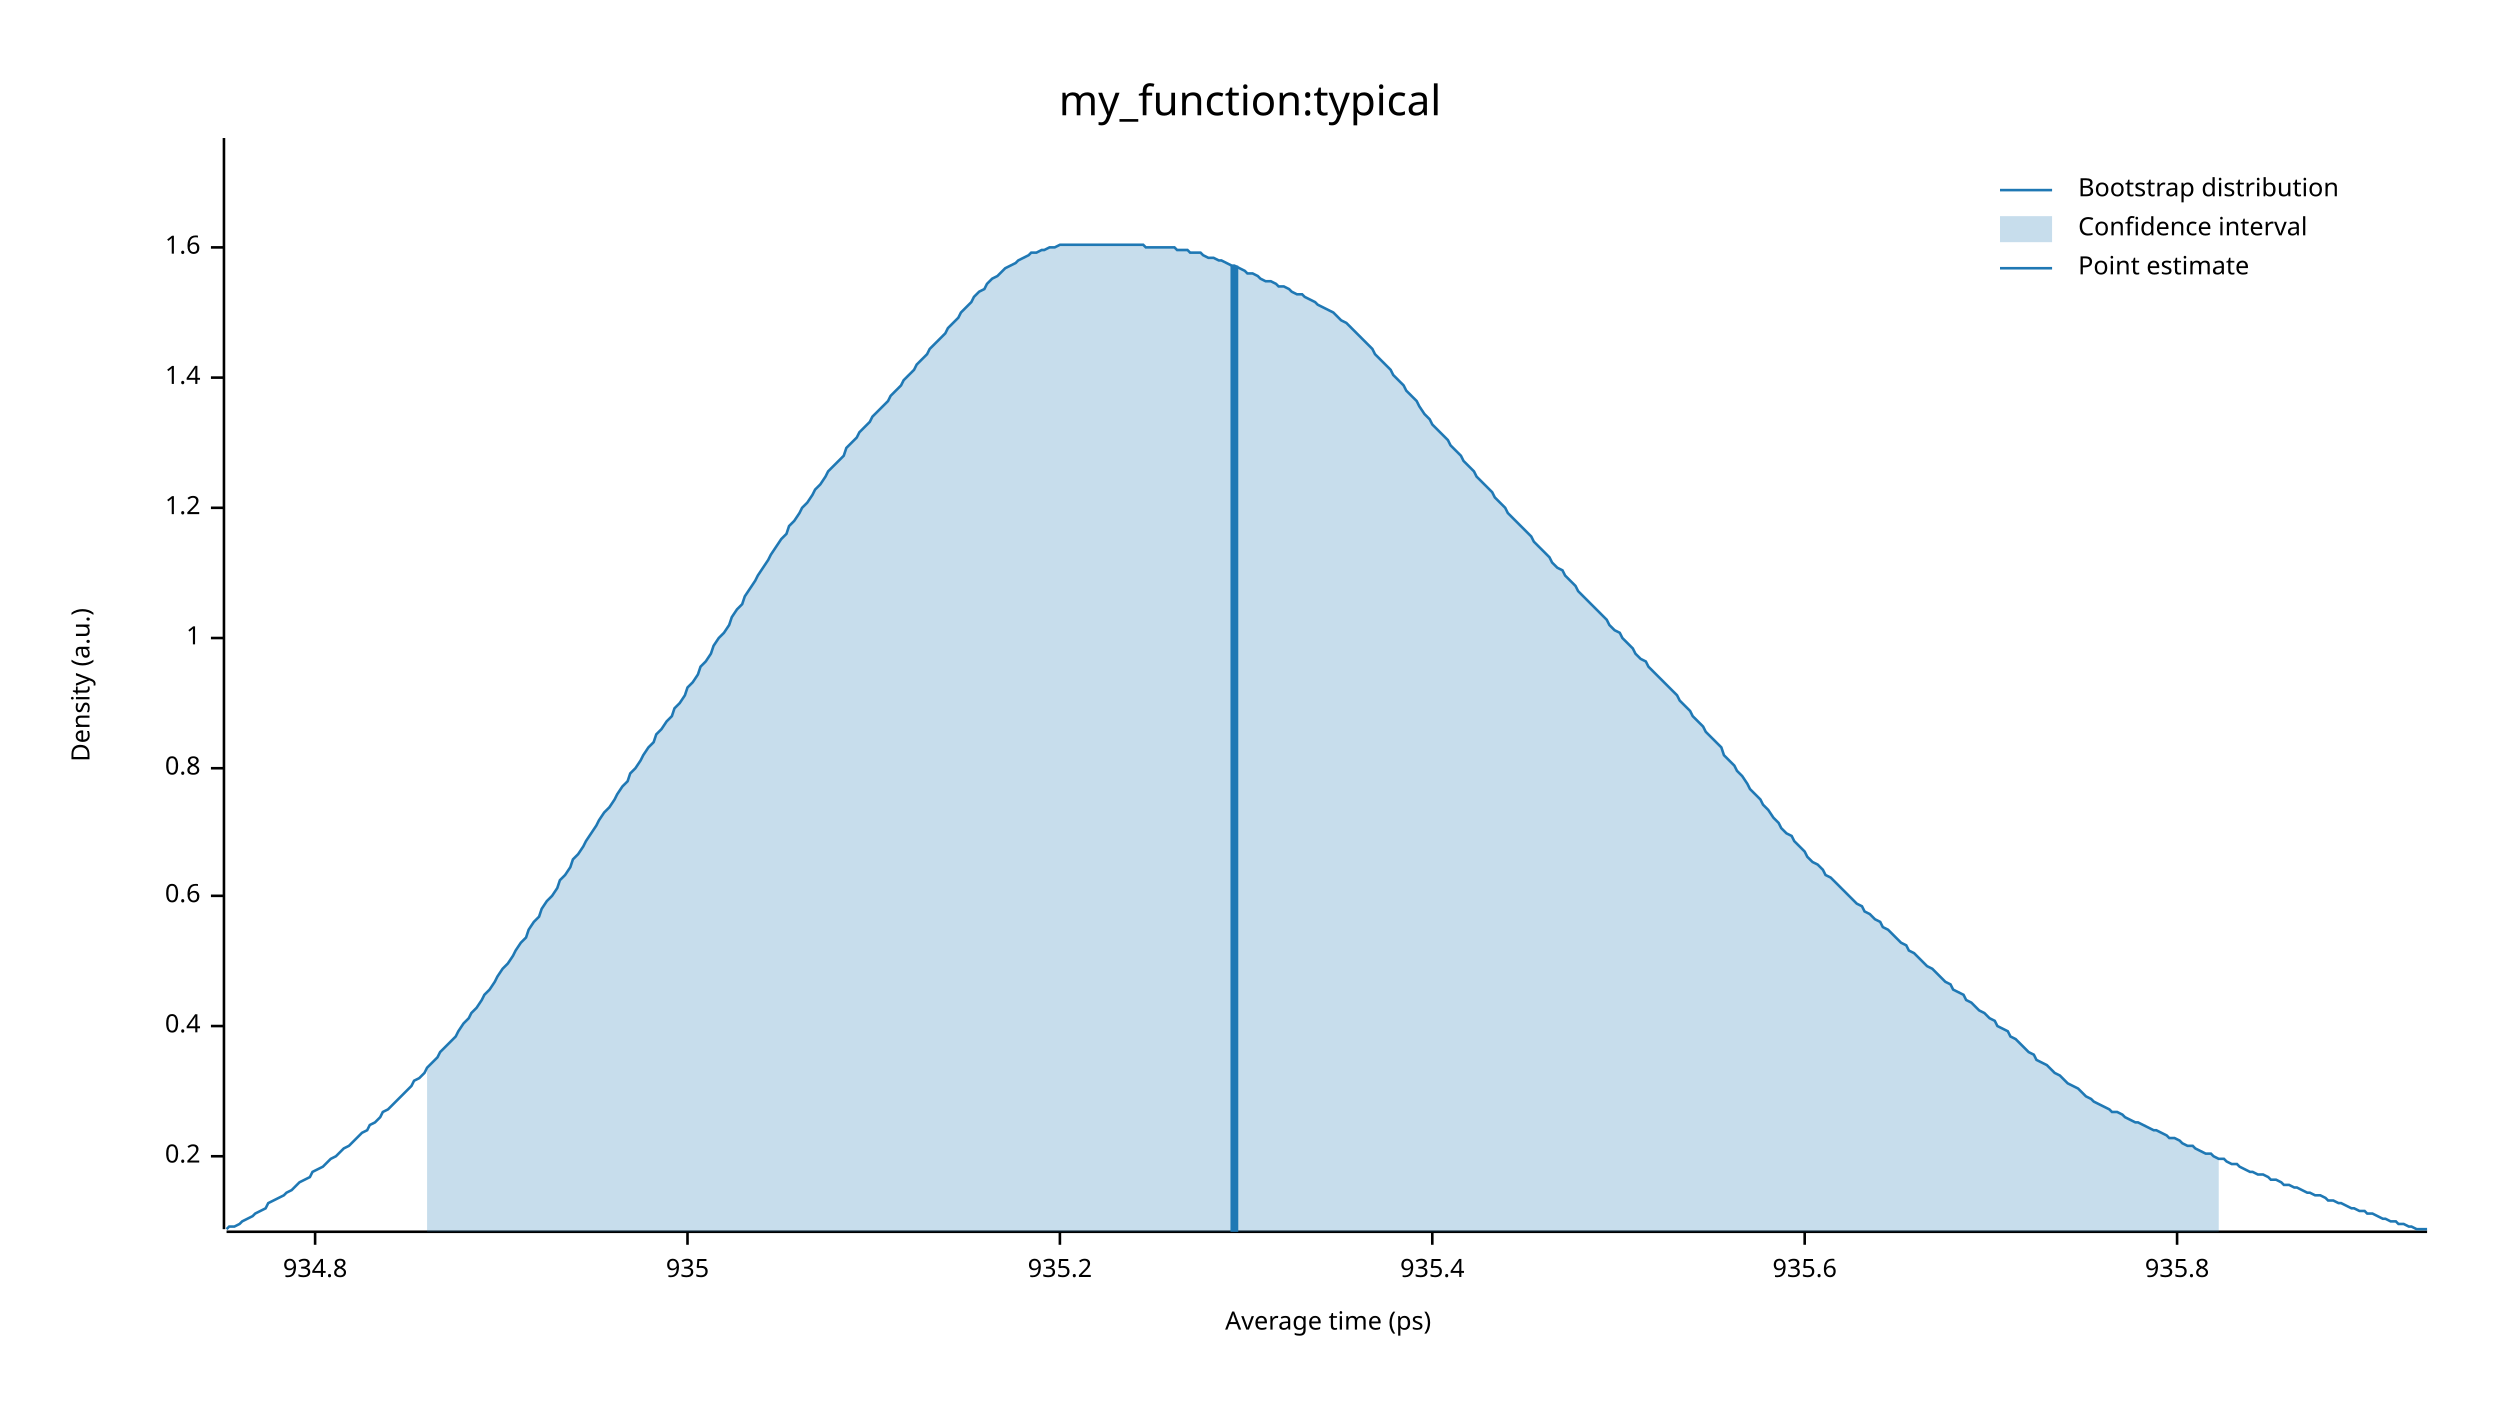
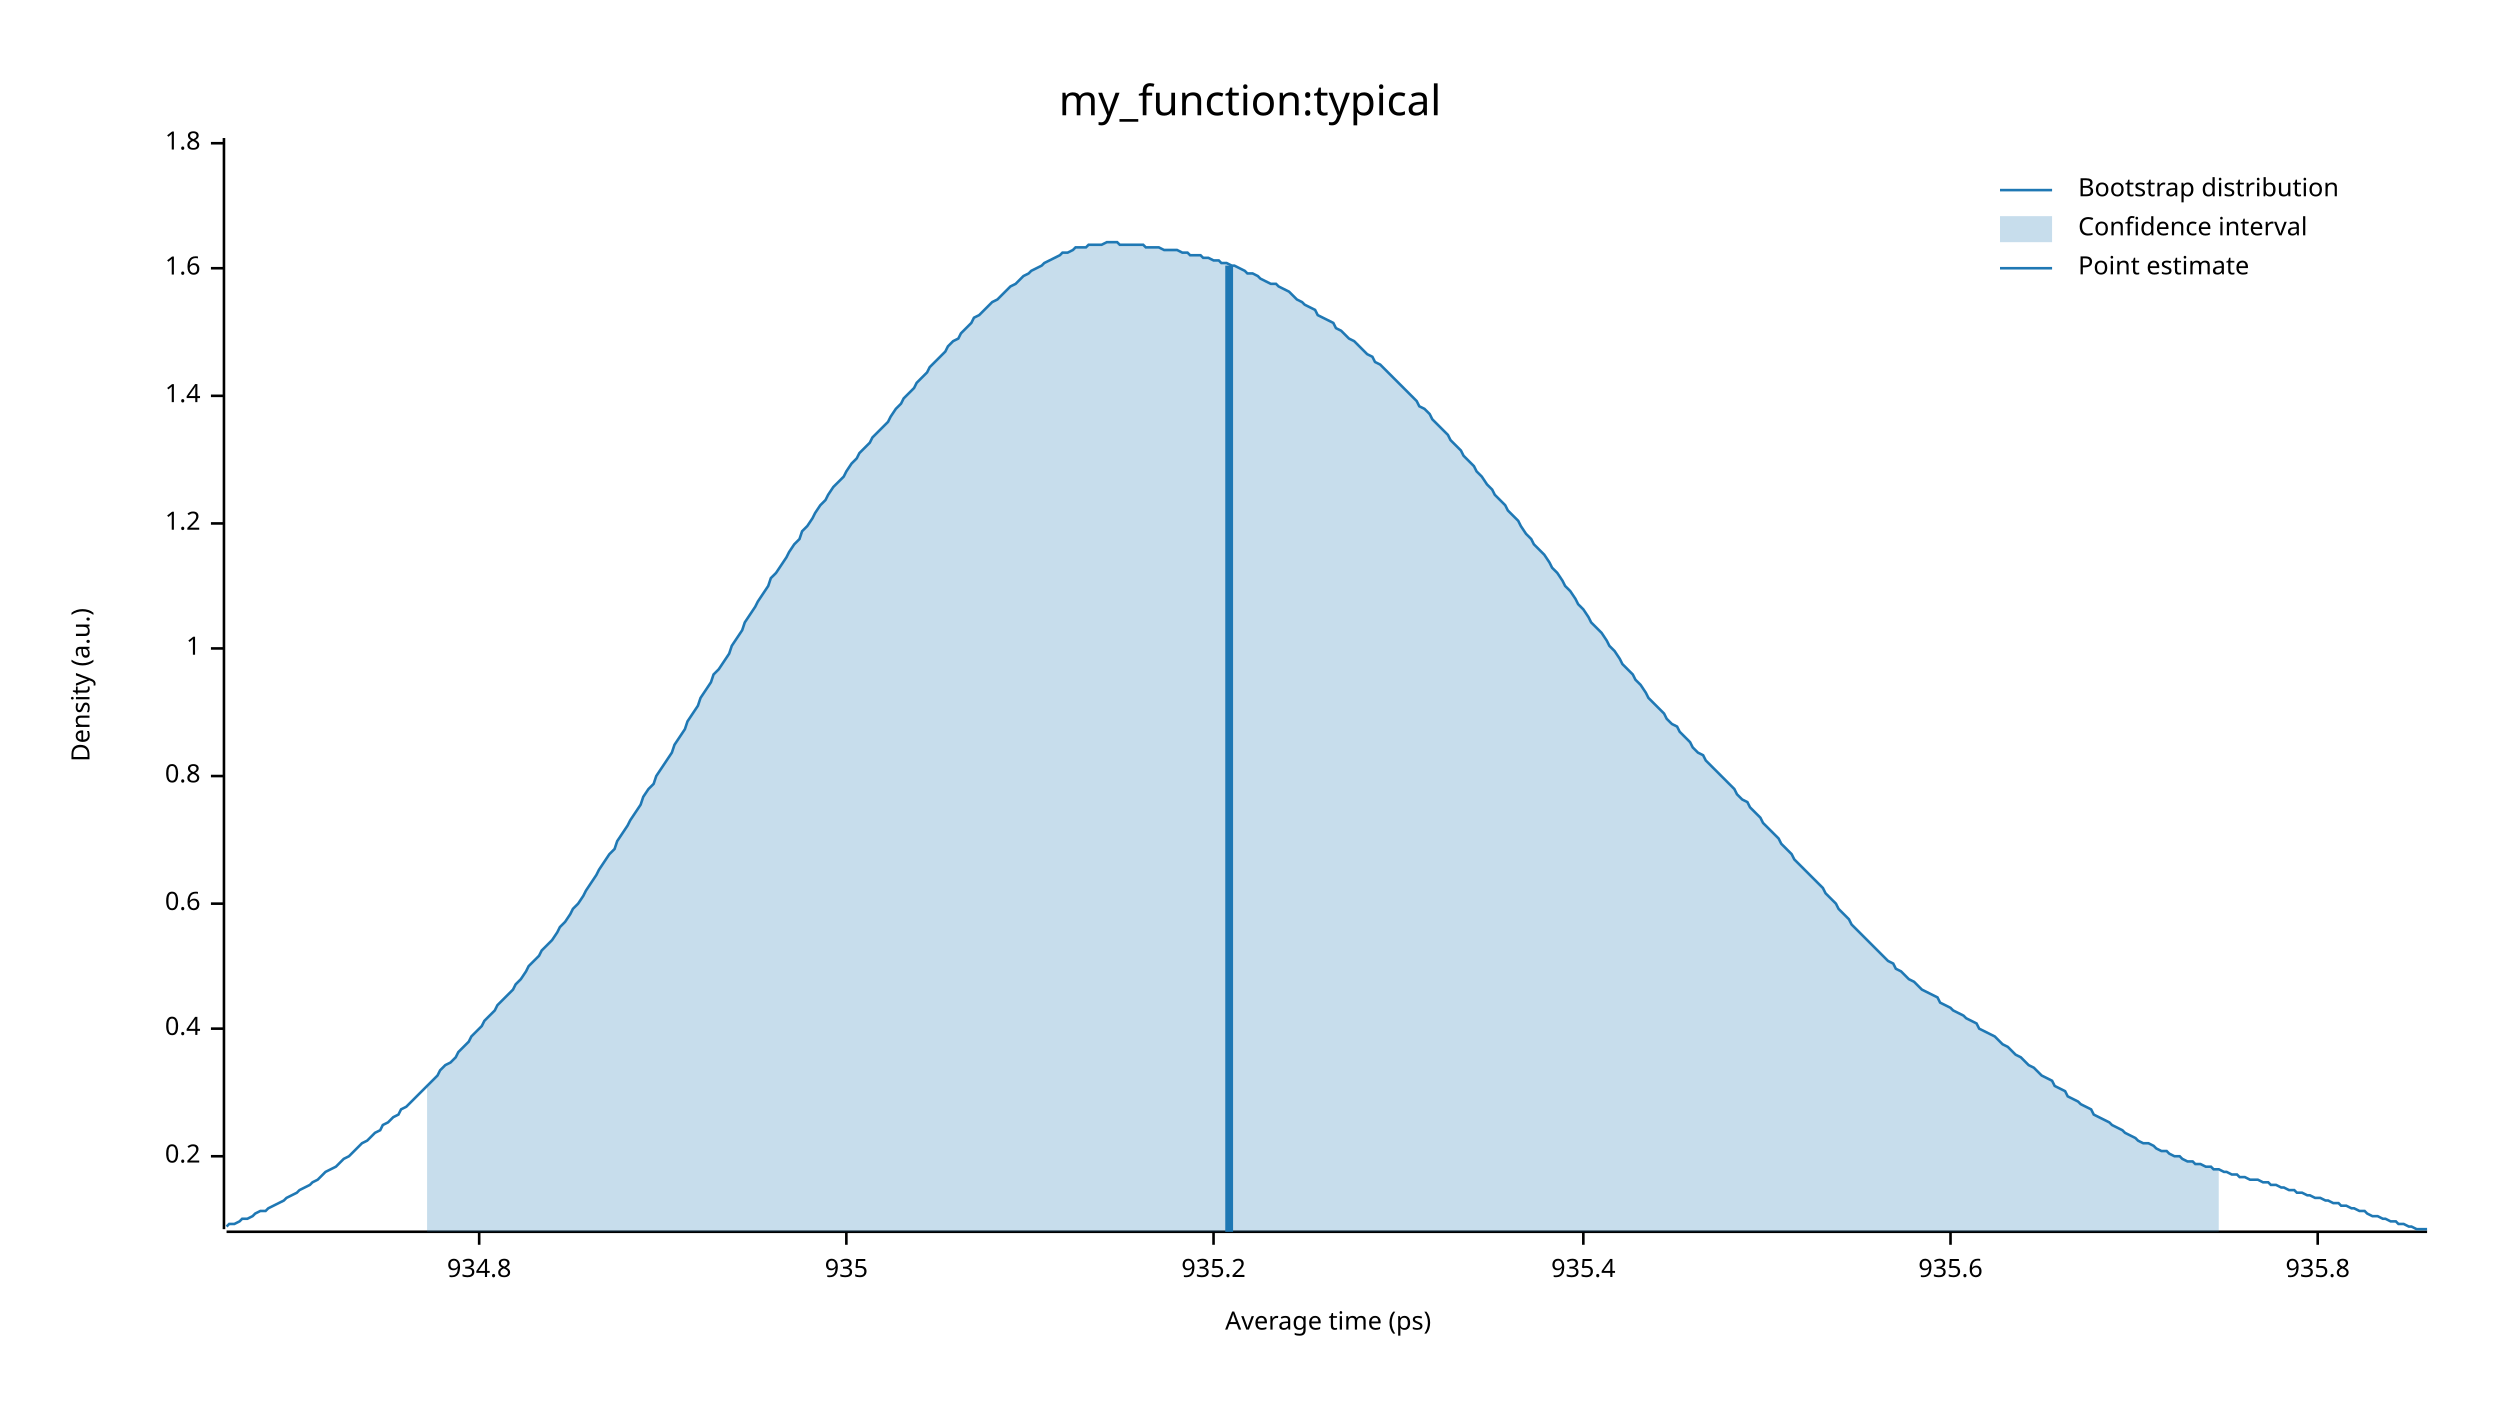
<svg xmlns="http://www.w3.org/2000/svg" width="960" height="540" viewBox="0 0 960 540">
  <text x="480" y="32" dy="0.76em" text-anchor="middle" font-family="sans-serif" font-size="16.129" opacity="1" fill="#000000">
my_function:typical
</text>
  <text x="27" y="263" dy="0.76em" text-anchor="middle" font-family="sans-serif" font-size="9.677" opacity="1" fill="#000000" transform="rotate(270, 27, 263)">
Density (a.u.)
</text>
  <text x="510" y="513" dy="-0.5ex" text-anchor="middle" font-family="sans-serif" font-size="9.677" opacity="1" fill="#000000">
Average time (ps)
</text>
  <polyline fill="none" opacity="1" stroke="#000000" stroke-width="1" points="86,53 86,472 " />
  <text x="77" y="444" dy="0.5ex" text-anchor="end" font-family="sans-serif" font-size="9.677" opacity="1" fill="#000000">
0.2
</text>
  <polyline fill="none" opacity="1" stroke="#000000" stroke-width="1" points="81,444 86,444 " />
-   <text x="77" y="394" dy="0.5ex" text-anchor="end" font-family="sans-serif" font-size="9.677" opacity="1" fill="#000000">
+   <text x="77" y="395" dy="0.5ex" text-anchor="end" font-family="sans-serif" font-size="9.677" opacity="1" fill="#000000">
0.4
</text>
-   <polyline fill="none" opacity="1" stroke="#000000" stroke-width="1" points="81,394 86,394 " />
-   <text x="77" y="344" dy="0.5ex" text-anchor="end" font-family="sans-serif" font-size="9.677" opacity="1" fill="#000000">
+   <polyline fill="none" opacity="1" stroke="#000000" stroke-width="1" points="81,395 86,395 " />
+   <text x="77" y="347" dy="0.5ex" text-anchor="end" font-family="sans-serif" font-size="9.677" opacity="1" fill="#000000">
0.6
</text>
-   <polyline fill="none" opacity="1" stroke="#000000" stroke-width="1" points="81,344 86,344 " />
-   <text x="77" y="295" dy="0.5ex" text-anchor="end" font-family="sans-serif" font-size="9.677" opacity="1" fill="#000000">
+   <polyline fill="none" opacity="1" stroke="#000000" stroke-width="1" points="81,347 86,347 " />
+   <text x="77" y="298" dy="0.5ex" text-anchor="end" font-family="sans-serif" font-size="9.677" opacity="1" fill="#000000">
0.8
</text>
-   <polyline fill="none" opacity="1" stroke="#000000" stroke-width="1" points="81,295 86,295 " />
-   <text x="77" y="245" dy="0.5ex" text-anchor="end" font-family="sans-serif" font-size="9.677" opacity="1" fill="#000000">
+   <polyline fill="none" opacity="1" stroke="#000000" stroke-width="1" points="81,298 86,298 " />
+   <text x="77" y="249" dy="0.5ex" text-anchor="end" font-family="sans-serif" font-size="9.677" opacity="1" fill="#000000">
1
</text>
-   <polyline fill="none" opacity="1" stroke="#000000" stroke-width="1" points="81,245 86,245 " />
-   <text x="77" y="195" dy="0.5ex" text-anchor="end" font-family="sans-serif" font-size="9.677" opacity="1" fill="#000000">
+   <polyline fill="none" opacity="1" stroke="#000000" stroke-width="1" points="81,249 86,249 " />
+   <text x="77" y="201" dy="0.5ex" text-anchor="end" font-family="sans-serif" font-size="9.677" opacity="1" fill="#000000">
1.2
</text>
-   <polyline fill="none" opacity="1" stroke="#000000" stroke-width="1" points="81,195 86,195 " />
-   <text x="77" y="145" dy="0.5ex" text-anchor="end" font-family="sans-serif" font-size="9.677" opacity="1" fill="#000000">
+   <polyline fill="none" opacity="1" stroke="#000000" stroke-width="1" points="81,201 86,201 " />
+   <text x="77" y="152" dy="0.5ex" text-anchor="end" font-family="sans-serif" font-size="9.677" opacity="1" fill="#000000">
1.4
</text>
-   <polyline fill="none" opacity="1" stroke="#000000" stroke-width="1" points="81,145 86,145 " />
-   <text x="77" y="95" dy="0.5ex" text-anchor="end" font-family="sans-serif" font-size="9.677" opacity="1" fill="#000000">
+   <polyline fill="none" opacity="1" stroke="#000000" stroke-width="1" points="81,152 86,152 " />
+   <text x="77" y="103" dy="0.5ex" text-anchor="end" font-family="sans-serif" font-size="9.677" opacity="1" fill="#000000">
1.6
</text>
-   <polyline fill="none" opacity="1" stroke="#000000" stroke-width="1" points="81,95 86,95 " />
+   <polyline fill="none" opacity="1" stroke="#000000" stroke-width="1" points="81,103 86,103 " />
+   <text x="77" y="55" dy="0.5ex" text-anchor="end" font-family="sans-serif" font-size="9.677" opacity="1" fill="#000000">
+ 1.8
+ </text>
+   <polyline fill="none" opacity="1" stroke="#000000" stroke-width="1" points="81,55 86,55 " />
  <polyline fill="none" opacity="1" stroke="#000000" stroke-width="1" points="87,473 932,473 " />
-   <text x="121" y="483" dy="0.76em" text-anchor="middle" font-family="sans-serif" font-size="9.677" opacity="1" fill="#000000">
+   <text x="184" y="483" dy="0.76em" text-anchor="middle" font-family="sans-serif" font-size="9.677" opacity="1" fill="#000000">
934.8
</text>
-   <polyline fill="none" opacity="1" stroke="#000000" stroke-width="1" points="121,473 121,478 " />
-   <text x="264" y="483" dy="0.76em" text-anchor="middle" font-family="sans-serif" font-size="9.677" opacity="1" fill="#000000">
+   <polyline fill="none" opacity="1" stroke="#000000" stroke-width="1" points="184,473 184,478 " />
+   <text x="325" y="483" dy="0.76em" text-anchor="middle" font-family="sans-serif" font-size="9.677" opacity="1" fill="#000000">
935
</text>
-   <polyline fill="none" opacity="1" stroke="#000000" stroke-width="1" points="264,473 264,478 " />
-   <text x="407" y="483" dy="0.76em" text-anchor="middle" font-family="sans-serif" font-size="9.677" opacity="1" fill="#000000">
+   <polyline fill="none" opacity="1" stroke="#000000" stroke-width="1" points="325,473 325,478 " />
+   <text x="466" y="483" dy="0.76em" text-anchor="middle" font-family="sans-serif" font-size="9.677" opacity="1" fill="#000000">
935.2
</text>
-   <polyline fill="none" opacity="1" stroke="#000000" stroke-width="1" points="407,473 407,478 " />
-   <text x="550" y="483" dy="0.76em" text-anchor="middle" font-family="sans-serif" font-size="9.677" opacity="1" fill="#000000">
+   <polyline fill="none" opacity="1" stroke="#000000" stroke-width="1" points="466,473 466,478 " />
+   <text x="608" y="483" dy="0.76em" text-anchor="middle" font-family="sans-serif" font-size="9.677" opacity="1" fill="#000000">
935.4
</text>
-   <polyline fill="none" opacity="1" stroke="#000000" stroke-width="1" points="550,473 550,478 " />
-   <text x="693" y="483" dy="0.76em" text-anchor="middle" font-family="sans-serif" font-size="9.677" opacity="1" fill="#000000">
+   <polyline fill="none" opacity="1" stroke="#000000" stroke-width="1" points="608,473 608,478 " />
+   <text x="749" y="483" dy="0.76em" text-anchor="middle" font-family="sans-serif" font-size="9.677" opacity="1" fill="#000000">
935.6
</text>
-   <polyline fill="none" opacity="1" stroke="#000000" stroke-width="1" points="693,473 693,478 " />
-   <text x="836" y="483" dy="0.76em" text-anchor="middle" font-family="sans-serif" font-size="9.677" opacity="1" fill="#000000">
+   <polyline fill="none" opacity="1" stroke="#000000" stroke-width="1" points="749,473 749,478 " />
+   <text x="890" y="483" dy="0.76em" text-anchor="middle" font-family="sans-serif" font-size="9.677" opacity="1" fill="#000000">
935.8
</text>
-   <polyline fill="none" opacity="1" stroke="#000000" stroke-width="1" points="836,473 836,478 " />
-   <polyline fill="none" opacity="1" stroke="#1F78B4" stroke-width="1" points="87,472 88,471 90,471 92,470 93,469 95,468 97,467 98,466 100,465 102,464 103,462 105,461 107,460 109,459 110,458 112,457 114,455 115,454 117,453 119,452 120,450 122,449 124,448 125,447 127,445 129,444 131,442 132,441 134,440 136,438 137,437 139,435 141,434 142,432 144,431 146,429 147,427 149,426 151,424 153,422 154,421 156,419 158,417 159,415 161,414 163,412 164,410 166,408 168,406 169,404 171,402 173,400 175,398 176,396 178,393 180,391 181,389 183,387 185,384 186,382 188,380 190,377 191,375 193,372 195,370 197,367 198,365 200,362 202,360 203,357 205,354 207,352 208,349 210,346 212,344 214,341 215,338 217,336 219,333 220,330 222,328 224,325 225,323 227,320 229,317 230,315 232,312 234,310 236,307 237,305 239,302 241,300 242,297 244,295 246,292 247,290 249,287 251,285 252,282 254,280 256,277 258,275 259,272 261,270 263,267 264,264 266,262 268,259 269,256 271,254 273,251 274,248 276,245 278,243 280,240 281,237 283,234 285,232 286,229 288,226 290,223 291,221 293,218 295,215 296,213 298,210 300,207 302,205 303,202 305,200 307,197 308,195 310,193 312,190 313,188 315,186 317,183 318,181 320,179 322,177 324,175 325,172 327,170 329,168 330,166 332,164 334,162 335,160 337,158 339,156 341,154 342,152 344,150 346,148 347,146 349,144 351,142 352,140 354,138 356,136 357,134 359,132 361,130 363,128 364,126 366,124 368,122 369,120 371,118 373,116 374,114 376,112 378,111 379,109 381,107 383,106 385,104 386,103 388,102 390,101 391,100 393,99 395,98 396,97 398,97 400,96 401,96 403,95 405,95 407,94 408,94 410,94 412,94 413,94 415,94 417,94 418,94 420,94 422,94 423,94 425,94 427,94 429,94 430,94 432,94 434,94 435,94 437,94 439,94 440,95 442,95 444,95 445,95 447,95 449,95 451,95 452,96 454,96 456,96 457,97 459,97 461,97 462,98 464,99 466,99 468,100 469,100 471,101 473,102 474,102 476,103 478,104 479,105 481,105 483,106 484,107 486,108 488,108 490,109 491,110 493,110 495,111 496,112 498,113 500,113 501,114 503,115 505,116 506,117 508,118 510,119 512,120 513,121 515,123 517,124 518,125 520,127 522,129 523,130 525,132 527,134 528,136 530,138 532,140 534,142 535,144 537,146 539,148 540,150 542,152 544,154 545,156 547,159 549,161 550,163 552,165 554,167 556,169 557,171 559,173 561,175 562,177 564,179 566,181 567,183 569,185 571,187 573,189 574,191 576,193 578,195 579,197 581,199 583,201 584,202 586,204 588,206 589,208 591,210 593,212 595,214 596,216 598,218 600,219 601,221 603,223 605,225 606,227 608,229 610,231 611,232 613,234 615,236 617,238 618,240 620,242 622,243 623,245 625,247 627,249 628,251 630,253 632,254 633,256 635,258 637,260 639,262 640,263 642,265 644,267 645,269 647,271 649,273 650,275 652,277 654,279 655,281 657,283 659,285 661,287 662,290 664,292 666,294 667,296 669,298 671,301 672,303 674,305 676,307 677,309 679,311 681,314 683,316 684,318 686,320 688,321 689,323 691,325 693,327 694,329 696,331 698,332 700,334 701,336 703,337 705,339 706,340 708,342 710,344 711,345 713,347 715,348 716,350 718,351 720,353 722,354 723,356 725,357 727,359 728,360 730,362 732,363 733,365 735,366 737,368 738,369 740,371 742,372 744,374 745,375 747,377 749,378 750,380 752,381 754,382 755,384 757,385 759,387 760,388 762,389 764,391 766,392 767,394 769,395 771,396 772,398 774,399 776,401 777,402 779,404 781,405 782,407 784,408 786,409 788,411 789,412 791,413 793,415 794,416 796,417 798,418 799,419 801,421 803,422 804,423 806,424 808,425 810,426 811,427 813,427 815,428 816,429 818,430 820,431 821,431 823,432 825,433 827,434 828,434 830,435 832,436 833,437 835,437 837,438 838,439 840,440 842,440 843,441 845,442 847,443 849,443 850,444 852,445 854,445 855,446 857,447 859,447 860,448 862,449 864,450 865,450 867,451 869,451 871,452 872,453 874,453 876,454 877,455 879,455 881,456 882,456 884,457 886,458 887,458 889,459 891,459 893,460 894,461 896,461 898,462 899,462 901,463 903,464 904,464 906,465 908,465 909,466 911,466 913,467 915,468 916,468 918,469 920,469 921,470 923,470 925,471 926,471 928,472 930,472 932,472 " />
-   <polygon opacity="0.25" fill="#1F78B4" points="164,410 166,408 168,406 169,404 171,402 173,400 175,398 176,396 178,393 180,391 181,389 183,387 185,384 186,382 188,380 190,377 191,375 193,372 195,370 197,367 198,365 200,362 202,360 203,357 205,354 207,352 208,349 210,346 212,344 214,341 215,338 217,336 219,333 220,330 222,328 224,325 225,323 227,320 229,317 230,315 232,312 234,310 236,307 237,305 239,302 241,300 242,297 244,295 246,292 247,290 249,287 251,285 252,282 254,280 256,277 258,275 259,272 261,270 263,267 264,264 266,262 268,259 269,256 271,254 273,251 274,248 276,245 278,243 280,240 281,237 283,234 285,232 286,229 288,226 290,223 291,221 293,218 295,215 296,213 298,210 300,207 302,205 303,202 305,200 307,197 308,195 310,193 312,190 313,188 315,186 317,183 318,181 320,179 322,177 324,175 325,172 327,170 329,168 330,166 332,164 334,162 335,160 337,158 339,156 341,154 342,152 344,150 346,148 347,146 349,144 351,142 352,140 354,138 356,136 357,134 359,132 361,130 363,128 364,126 366,124 368,122 369,120 371,118 373,116 374,114 376,112 378,111 379,109 381,107 383,106 385,104 386,103 388,102 390,101 391,100 393,99 395,98 396,97 398,97 400,96 401,96 403,95 405,95 407,94 408,94 410,94 412,94 413,94 415,94 417,94 418,94 420,94 422,94 423,94 425,94 427,94 429,94 430,94 432,94 434,94 435,94 437,94 439,94 440,95 442,95 444,95 445,95 447,95 449,95 451,95 452,96 454,96 456,96 457,97 459,97 461,97 462,98 464,99 466,99 468,100 469,100 471,101 473,102 474,102 476,103 478,104 479,105 481,105 483,106 484,107 486,108 488,108 490,109 491,110 493,110 495,111 496,112 498,113 500,113 501,114 503,115 505,116 506,117 508,118 510,119 512,120 513,121 515,123 517,124 518,125 520,127 522,129 523,130 525,132 527,134 528,136 530,138 532,140 534,142 535,144 537,146 539,148 540,150 542,152 544,154 545,156 547,159 549,161 550,163 552,165 554,167 556,169 557,171 559,173 561,175 562,177 564,179 566,181 567,183 569,185 571,187 573,189 574,191 576,193 578,195 579,197 581,199 583,201 584,202 586,204 588,206 589,208 591,210 593,212 595,214 596,216 598,218 600,219 601,221 603,223 605,225 606,227 608,229 610,231 611,232 613,234 615,236 617,238 618,240 620,242 622,243 623,245 625,247 627,249 628,251 630,253 632,254 633,256 635,258 637,260 639,262 640,263 642,265 644,267 645,269 647,271 649,273 650,275 652,277 654,279 655,281 657,283 659,285 661,287 662,290 664,292 666,294 667,296 669,298 671,301 672,303 674,305 676,307 677,309 679,311 681,314 683,316 684,318 686,320 688,321 689,323 691,325 693,327 694,329 696,331 698,332 700,334 701,336 703,337 705,339 706,340 708,342 710,344 711,345 713,347 715,348 716,350 718,351 720,353 722,354 723,356 725,357 727,359 728,360 730,362 732,363 733,365 735,366 737,368 738,369 740,371 742,372 744,374 745,375 747,377 749,378 750,380 752,381 754,382 755,384 757,385 759,387 760,388 762,389 764,391 766,392 767,394 769,395 771,396 772,398 774,399 776,401 777,402 779,404 781,405 782,407 784,408 786,409 788,411 789,412 791,413 793,415 794,416 796,417 798,418 799,419 801,421 803,422 804,423 806,424 808,425 810,426 811,427 813,427 815,428 816,429 818,430 820,431 821,431 823,432 825,433 827,434 828,434 830,435 832,436 833,437 835,437 837,438 838,439 840,440 842,440 843,441 845,442 847,443 849,443 850,444 852,445 852,473 164,473 " />
-   <polyline fill="none" opacity="1" stroke="#1F78B4" stroke-width="3" points="474,473 474,102 " />
+   <polyline fill="none" opacity="1" stroke="#000000" stroke-width="1" points="890,473 890,478 " />
+   <polyline fill="none" opacity="1" stroke="#1F78B4" stroke-width="1" points="87,471 88,470 90,470 92,469 93,468 95,468 97,467 98,466 100,465 102,465 103,464 105,463 107,462 109,461 110,460 112,459 114,458 115,457 117,456 119,455 120,454 122,453 124,451 125,450 127,449 129,448 131,446 132,445 134,444 136,442 137,441 139,439 141,438 142,437 144,435 146,434 147,432 149,431 151,429 153,428 154,426 156,425 158,423 159,422 161,420 163,418 164,417 166,415 168,413 169,411 171,409 173,408 175,406 176,404 178,402 180,400 181,398 183,396 185,394 186,392 188,390 190,388 191,386 193,384 195,382 197,380 198,378 200,376 202,373 203,371 205,369 207,367 208,365 210,363 212,361 214,358 215,356 217,354 219,351 220,349 222,347 224,344 225,342 227,339 229,336 230,334 232,331 234,328 236,326 237,323 239,320 241,317 242,315 244,312 246,309 247,306 249,303 251,301 252,298 254,295 256,292 258,289 259,286 261,283 263,280 264,277 266,274 268,271 269,268 271,265 273,262 274,259 276,257 278,254 280,251 281,248 283,245 285,242 286,239 288,236 290,233 291,231 293,228 295,225 296,222 298,220 300,217 302,214 303,212 305,209 307,207 308,204 310,202 312,199 313,197 315,194 317,192 318,190 320,187 322,185 324,183 325,181 327,178 329,176 330,174 332,172 334,170 335,168 337,166 339,164 341,162 342,160 344,157 346,155 347,153 349,151 351,149 352,147 354,145 356,143 357,141 359,139 361,137 363,135 364,133 366,131 368,130 369,128 371,126 373,124 374,122 376,121 378,119 379,118 381,116 383,115 385,113 386,112 388,110 390,109 391,108 393,106 395,105 396,104 398,103 400,102 401,101 403,100 405,99 407,98 408,97 410,97 412,96 413,95 415,95 417,95 418,94 420,94 422,94 423,94 425,93 427,93 429,93 430,94 432,94 434,94 435,94 437,94 439,94 440,95 442,95 444,95 445,95 447,96 449,96 451,96 452,96 454,97 456,97 457,98 459,98 461,98 462,99 464,99 466,100 468,100 469,101 471,101 473,102 474,102 476,103 478,104 479,105 481,105 483,106 484,107 486,108 488,109 490,109 491,110 493,111 495,112 496,113 498,115 500,116 501,117 503,118 505,119 506,121 508,122 510,123 512,124 513,126 515,127 517,129 518,130 520,131 522,133 523,134 525,136 527,137 528,139 530,140 532,142 534,144 535,145 537,147 539,149 540,150 542,152 544,154 545,156 547,157 549,159 550,161 552,163 554,165 556,167 557,169 559,171 561,173 562,175 564,177 566,179 567,181 569,183 571,186 573,188 574,190 576,192 578,194 579,196 581,198 583,200 584,202 586,205 588,207 589,209 591,211 593,213 595,216 596,218 598,220 600,223 601,225 603,227 605,230 606,232 608,234 610,237 611,239 613,241 615,243 617,246 618,248 620,250 622,253 623,255 625,257 627,259 628,261 630,263 632,266 633,268 635,270 637,272 639,274 640,276 642,278 644,279 645,281 647,283 649,285 650,287 652,289 654,290 655,292 657,294 659,296 661,298 662,299 664,301 666,303 667,305 669,307 671,308 672,310 674,312 676,314 677,316 679,318 681,320 683,322 684,324 686,326 688,328 689,330 691,332 693,334 694,335 696,337 698,339 700,341 701,343 703,345 705,347 706,349 708,351 710,353 711,355 713,357 715,359 716,360 718,362 720,364 722,366 723,367 725,369 727,370 728,372 730,373 732,375 733,376 735,377 737,379 738,380 740,381 742,382 744,383 745,385 747,386 749,387 750,388 752,389 754,390 755,391 757,392 759,393 760,395 762,396 764,397 766,398 767,399 769,401 771,402 772,403 774,405 776,406 777,407 779,409 781,410 782,411 784,413 786,414 788,415 789,417 791,418 793,419 794,421 796,422 798,423 799,424 801,425 803,426 804,428 806,429 808,430 810,431 811,432 813,433 815,434 816,435 818,436 820,437 821,438 823,439 825,439 827,440 828,441 830,442 832,442 833,443 835,444 837,444 838,445 840,446 842,446 843,447 845,447 847,448 849,448 850,449 852,449 854,450 855,450 857,451 859,451 860,452 862,452 864,453 865,453 867,453 869,454 871,454 872,455 874,455 876,456 877,456 879,457 881,457 882,458 884,458 886,459 887,459 889,460 891,460 893,461 894,461 896,462 898,462 899,463 901,463 903,464 904,464 906,465 908,465 909,466 911,467 913,467 915,468 916,468 918,469 920,469 921,470 923,470 925,471 926,471 928,472 930,472 932,472 " />
+   <polygon opacity="0.25" fill="#1F78B4" points="164,417 166,415 168,413 169,411 171,409 173,408 175,406 176,404 178,402 180,400 181,398 183,396 185,394 186,392 188,390 190,388 191,386 193,384 195,382 197,380 198,378 200,376 202,373 203,371 205,369 207,367 208,365 210,363 212,361 214,358 215,356 217,354 219,351 220,349 222,347 224,344 225,342 227,339 229,336 230,334 232,331 234,328 236,326 237,323 239,320 241,317 242,315 244,312 246,309 247,306 249,303 251,301 252,298 254,295 256,292 258,289 259,286 261,283 263,280 264,277 266,274 268,271 269,268 271,265 273,262 274,259 276,257 278,254 280,251 281,248 283,245 285,242 286,239 288,236 290,233 291,231 293,228 295,225 296,222 298,220 300,217 302,214 303,212 305,209 307,207 308,204 310,202 312,199 313,197 315,194 317,192 318,190 320,187 322,185 324,183 325,181 327,178 329,176 330,174 332,172 334,170 335,168 337,166 339,164 341,162 342,160 344,157 346,155 347,153 349,151 351,149 352,147 354,145 356,143 357,141 359,139 361,137 363,135 364,133 366,131 368,130 369,128 371,126 373,124 374,122 376,121 378,119 379,118 381,116 383,115 385,113 386,112 388,110 390,109 391,108 393,106 395,105 396,104 398,103 400,102 401,101 403,100 405,99 407,98 408,97 410,97 412,96 413,95 415,95 417,95 418,94 420,94 422,94 423,94 425,93 427,93 429,93 430,94 432,94 434,94 435,94 437,94 439,94 440,95 442,95 444,95 445,95 447,96 449,96 451,96 452,96 454,97 456,97 457,98 459,98 461,98 462,99 464,99 466,100 468,100 469,101 471,101 473,102 474,102 476,103 478,104 479,105 481,105 483,106 484,107 486,108 488,109 490,109 491,110 493,111 495,112 496,113 498,115 500,116 501,117 503,118 505,119 506,121 508,122 510,123 512,124 513,126 515,127 517,129 518,130 520,131 522,133 523,134 525,136 527,137 528,139 530,140 532,142 534,144 535,145 537,147 539,149 540,150 542,152 544,154 545,156 547,157 549,159 550,161 552,163 554,165 556,167 557,169 559,171 561,173 562,175 564,177 566,179 567,181 569,183 571,186 573,188 574,190 576,192 578,194 579,196 581,198 583,200 584,202 586,205 588,207 589,209 591,211 593,213 595,216 596,218 598,220 600,223 601,225 603,227 605,230 606,232 608,234 610,237 611,239 613,241 615,243 617,246 618,248 620,250 622,253 623,255 625,257 627,259 628,261 630,263 632,266 633,268 635,270 637,272 639,274 640,276 642,278 644,279 645,281 647,283 649,285 650,287 652,289 654,290 655,292 657,294 659,296 661,298 662,299 664,301 666,303 667,305 669,307 671,308 672,310 674,312 676,314 677,316 679,318 681,320 683,322 684,324 686,326 688,328 689,330 691,332 693,334 694,335 696,337 698,339 700,341 701,343 703,345 705,347 706,349 708,351 710,353 711,355 713,357 715,359 716,360 718,362 720,364 722,366 723,367 725,369 727,370 728,372 730,373 732,375 733,376 735,377 737,379 738,380 740,381 742,382 744,383 745,385 747,386 749,387 750,388 752,389 754,390 755,391 757,392 759,393 760,395 762,396 764,397 766,398 767,399 769,401 771,402 772,403 774,405 776,406 777,407 779,409 781,410 782,411 784,413 786,414 788,415 789,417 791,418 793,419 794,421 796,422 798,423 799,424 801,425 803,426 804,428 806,429 808,430 810,431 811,432 813,433 815,434 816,435 818,436 820,437 821,438 823,439 825,439 827,440 828,441 830,442 832,442 833,443 835,444 837,444 838,445 840,446 842,446 843,447 845,447 847,448 849,448 850,449 852,449 852,473 164,473 " />
+   <polyline fill="none" opacity="1" stroke="#1F78B4" stroke-width="3" points="472,473 472,102 " />
  <text x="798" y="68" dy="0.76em" text-anchor="start" font-family="sans-serif" font-size="9.677" opacity="1" fill="#000000">
Bootstrap distribution
</text>
  <text x="798" y="83" dy="0.76em" text-anchor="start" font-family="sans-serif" font-size="9.677" opacity="1" fill="#000000">
Confidence interval
</text>
  <text x="798" y="98" dy="0.76em" text-anchor="start" font-family="sans-serif" font-size="9.677" opacity="1" fill="#000000">
Point estimate
</text>
  <polyline fill="none" opacity="1" stroke="#1F78B4" stroke-width="1" points="768,73 788,73 " />
  <rect x="768" y="83" width="20" height="10" opacity="0.25" fill="#1F78B4" stroke="none" />
  <polyline fill="none" opacity="1" stroke="#1F78B4" stroke-width="1" points="768,103 788,103 " />
</svg>
